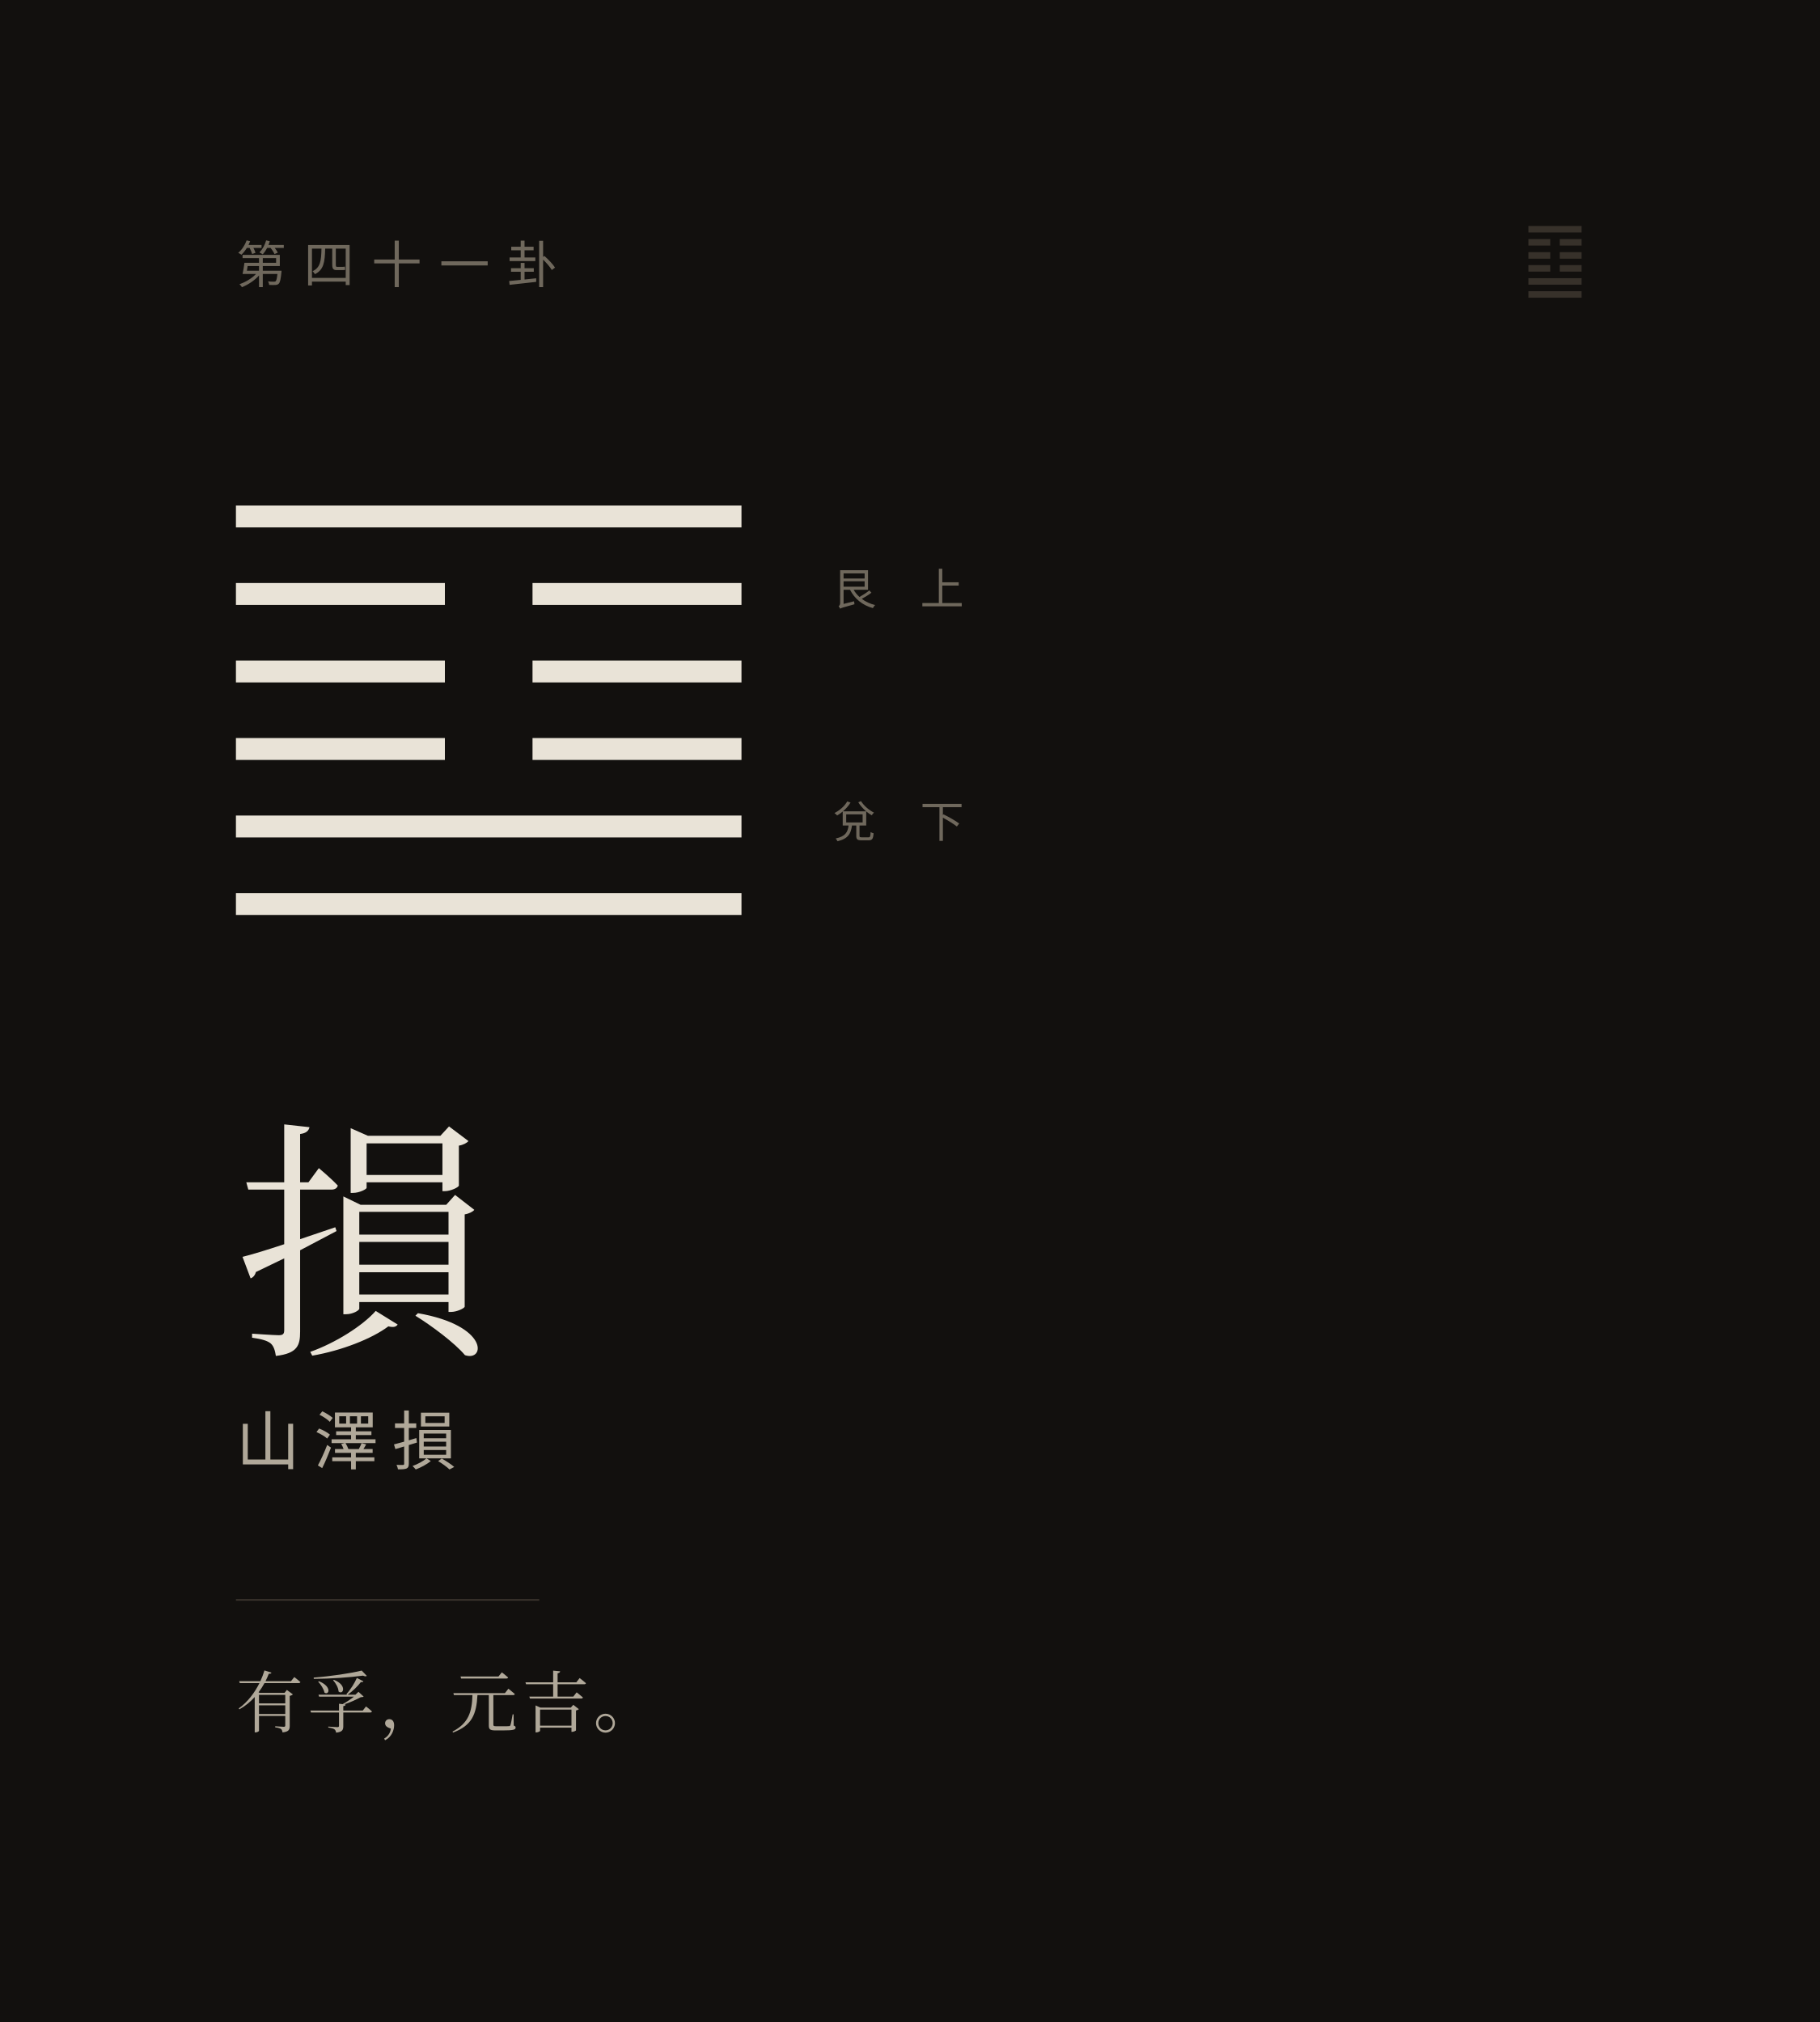
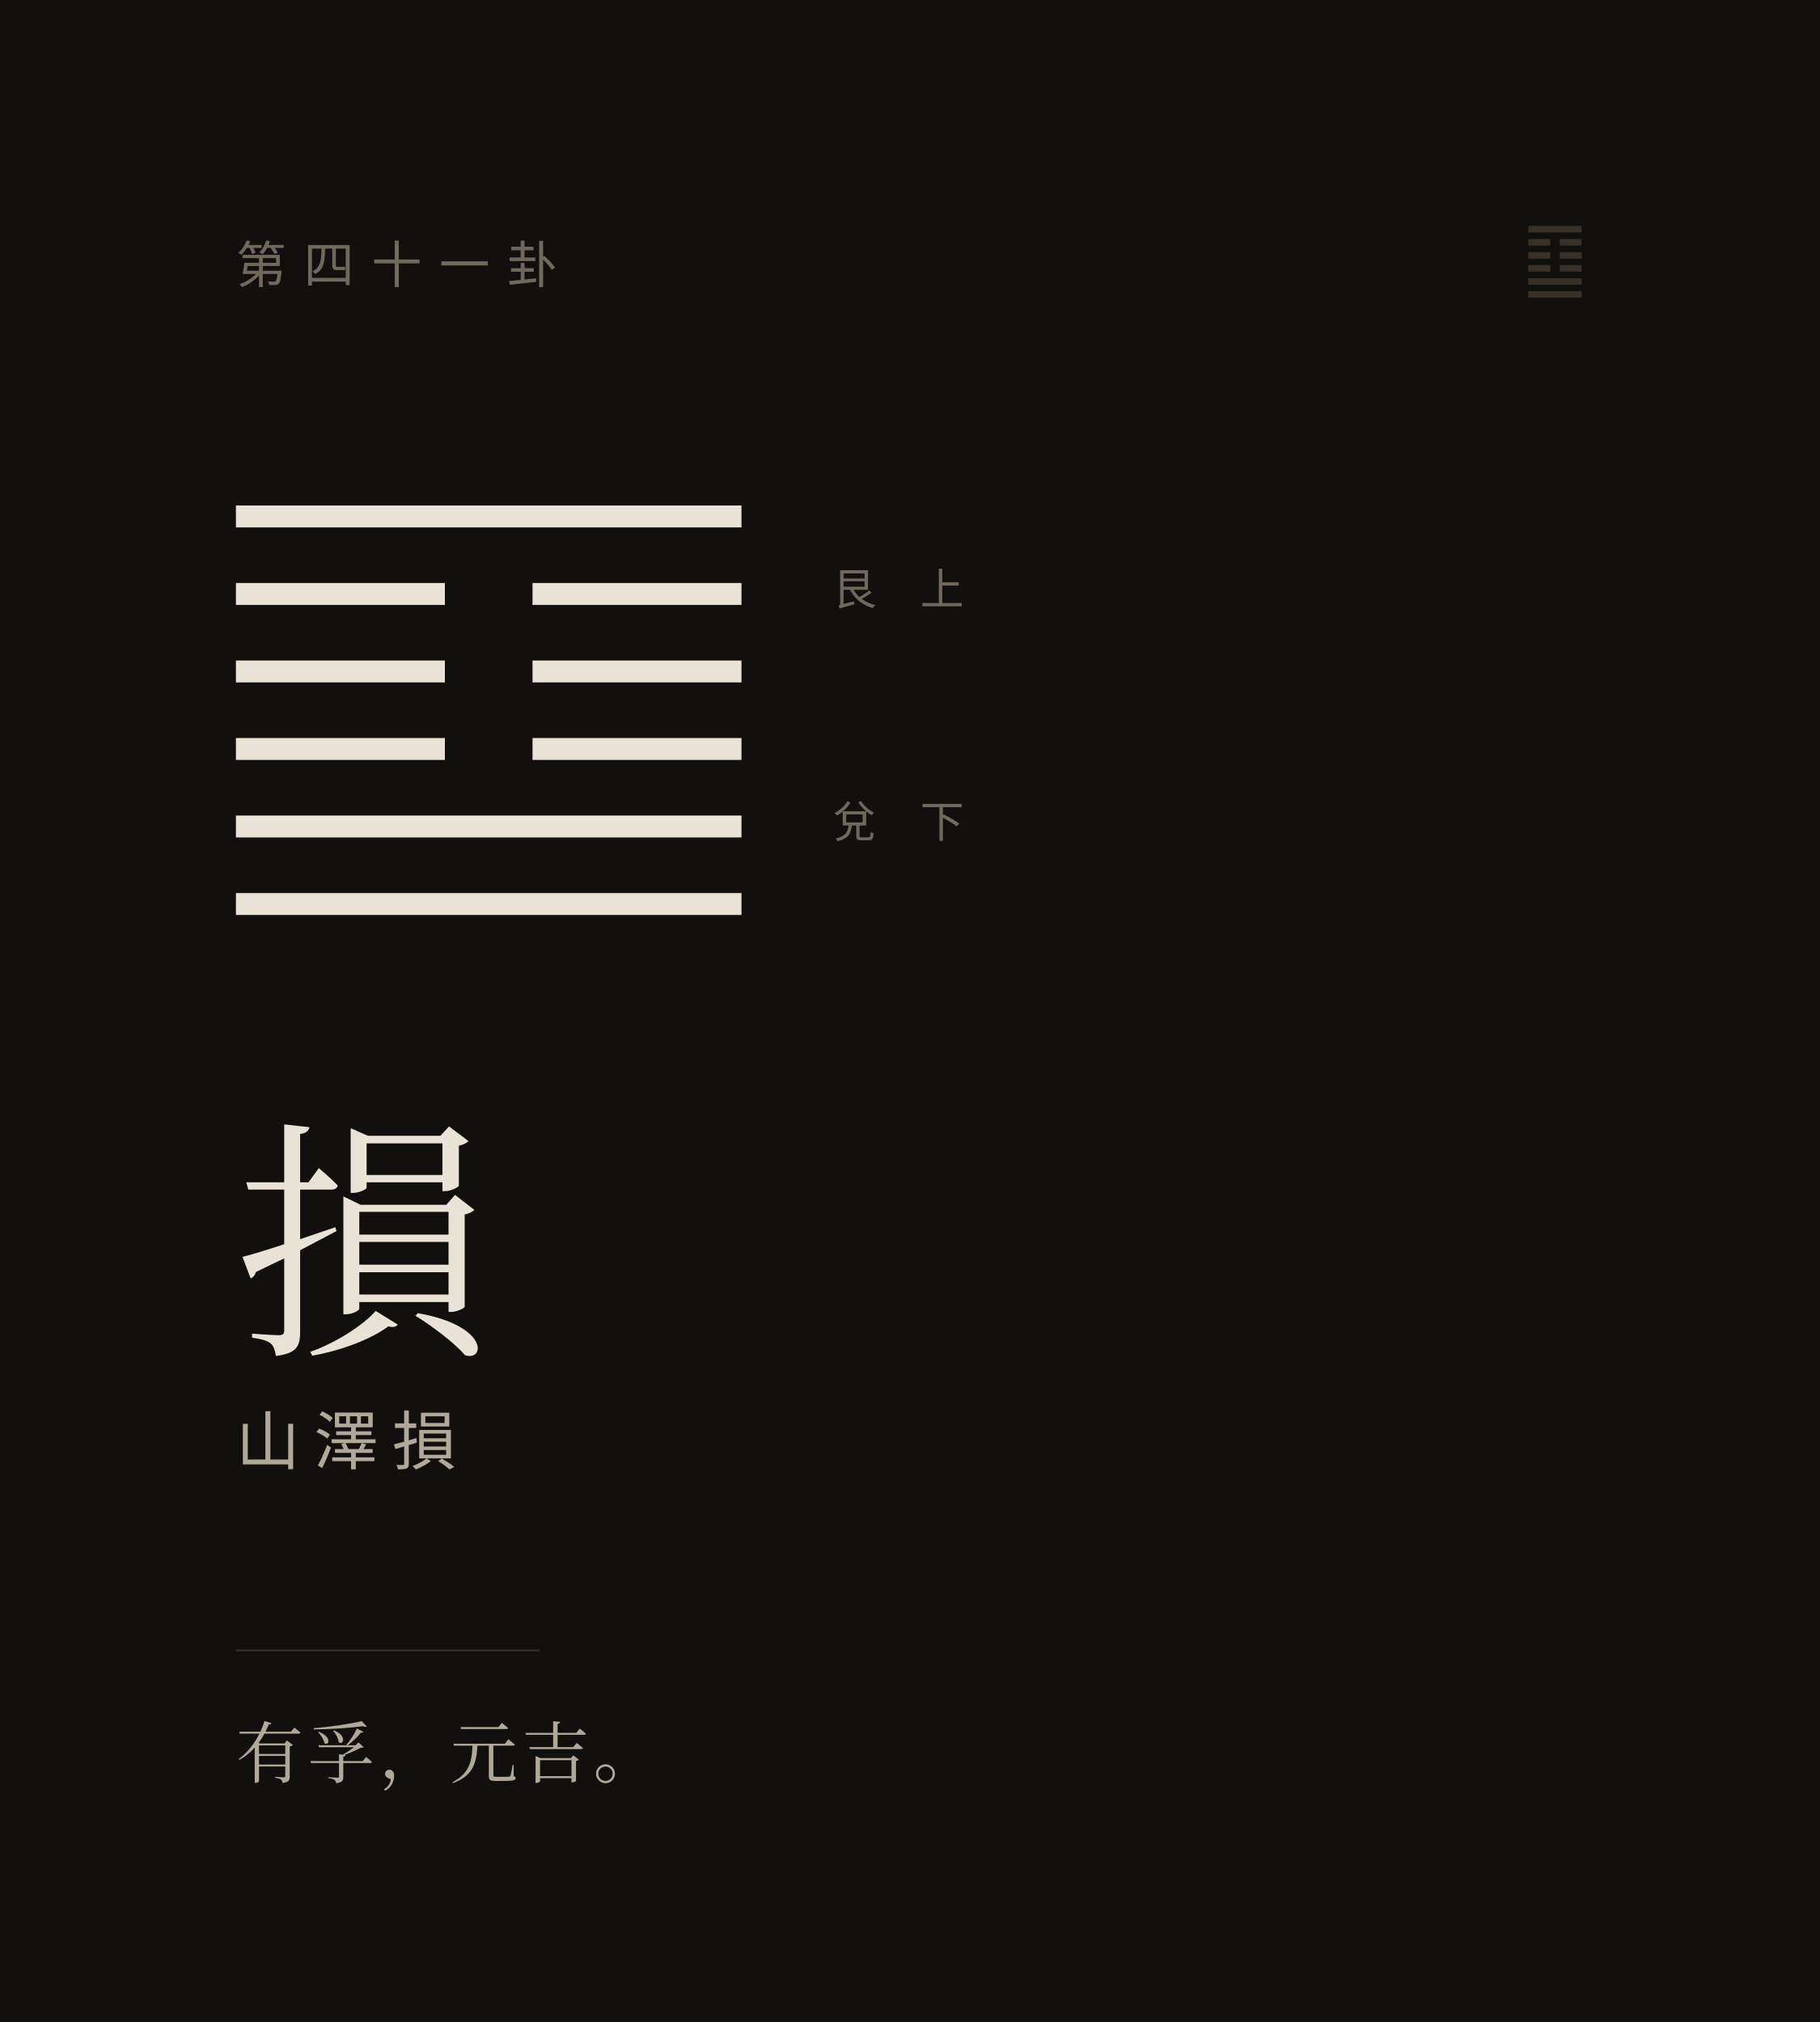
<svg xmlns="http://www.w3.org/2000/svg" width="1080" height="1200" viewBox="0 0 1080 1200">
  <rect width="1080" height="1200" fill="#12100E" />
  <text x="140" y="168" font-family="Hiragino Sans GB, PingFang SC, Noto Sans CJK SC, sans-serif" font-size="30" fill="#6F685C" letter-spacing="0.34em">第四十一卦</text>
  <text x="940" y="168" font-family="Songti SC, STSong, Songti TC, Noto Serif CJK SC, serif" font-size="46" fill="#37312A" text-anchor="end">䷨</text>
  <rect x="140" y="300" width="300" height="13" fill="#E9E3D7" />
  <rect x="140" y="346" width="124" height="13" fill="#E9E3D7" />
  <rect x="316" y="346" width="124" height="13" fill="#E9E3D7" />
  <rect x="140" y="392" width="124" height="13" fill="#E9E3D7" />
  <rect x="316" y="392" width="124" height="13" fill="#E9E3D7" />
  <rect x="140" y="438" width="124" height="13" fill="#E9E3D7" />
  <rect x="316" y="438" width="124" height="13" fill="#E9E3D7" />
  <rect x="140" y="484" width="300" height="13" fill="#E9E3D7" />
  <rect x="140" y="530" width="300" height="13" fill="#E9E3D7" />
  <text x="494" y="359" font-family="Hiragino Sans GB, PingFang SC, Noto Sans CJK SC, sans-serif" font-size="26" fill="#6F685C">艮　上</text>
  <text x="494" y="497" font-family="Hiragino Sans GB, PingFang SC, Noto Sans CJK SC, sans-serif" font-size="26" fill="#6F685C">兌　下</text>
  <text x="140" y="793" font-family="Songti SC, STSong, Songti TC, Noto Serif CJK SC, serif" font-size="150" fill="#E9E3D7">損</text>
  <text x="140" y="869" font-family="Hiragino Sans GB, PingFang SC, Noto Sans CJK SC, sans-serif" font-size="38" fill="#B0A899" letter-spacing="0.22em">山澤損</text>
-   <rect x="140" y="949" width="180" height="1" fill="#37312A" />
-   <text x="140" y="1025" font-family="Songti SC, STSong, Songti TC, Noto Serif CJK SC, serif" font-size="40" fill="#B0A899" letter-spacing="0.06em">有孚，元吉。</text>
+   <rect x="140" y="979" width="180" height="1" fill="#37312A" />
+   <text x="140" y="1055" font-family="Songti SC, STSong, Songti TC, Noto Serif CJK SC, serif" font-size="40" fill="#B0A899" letter-spacing="0.06em">有孚，元吉。</text>
</svg>
